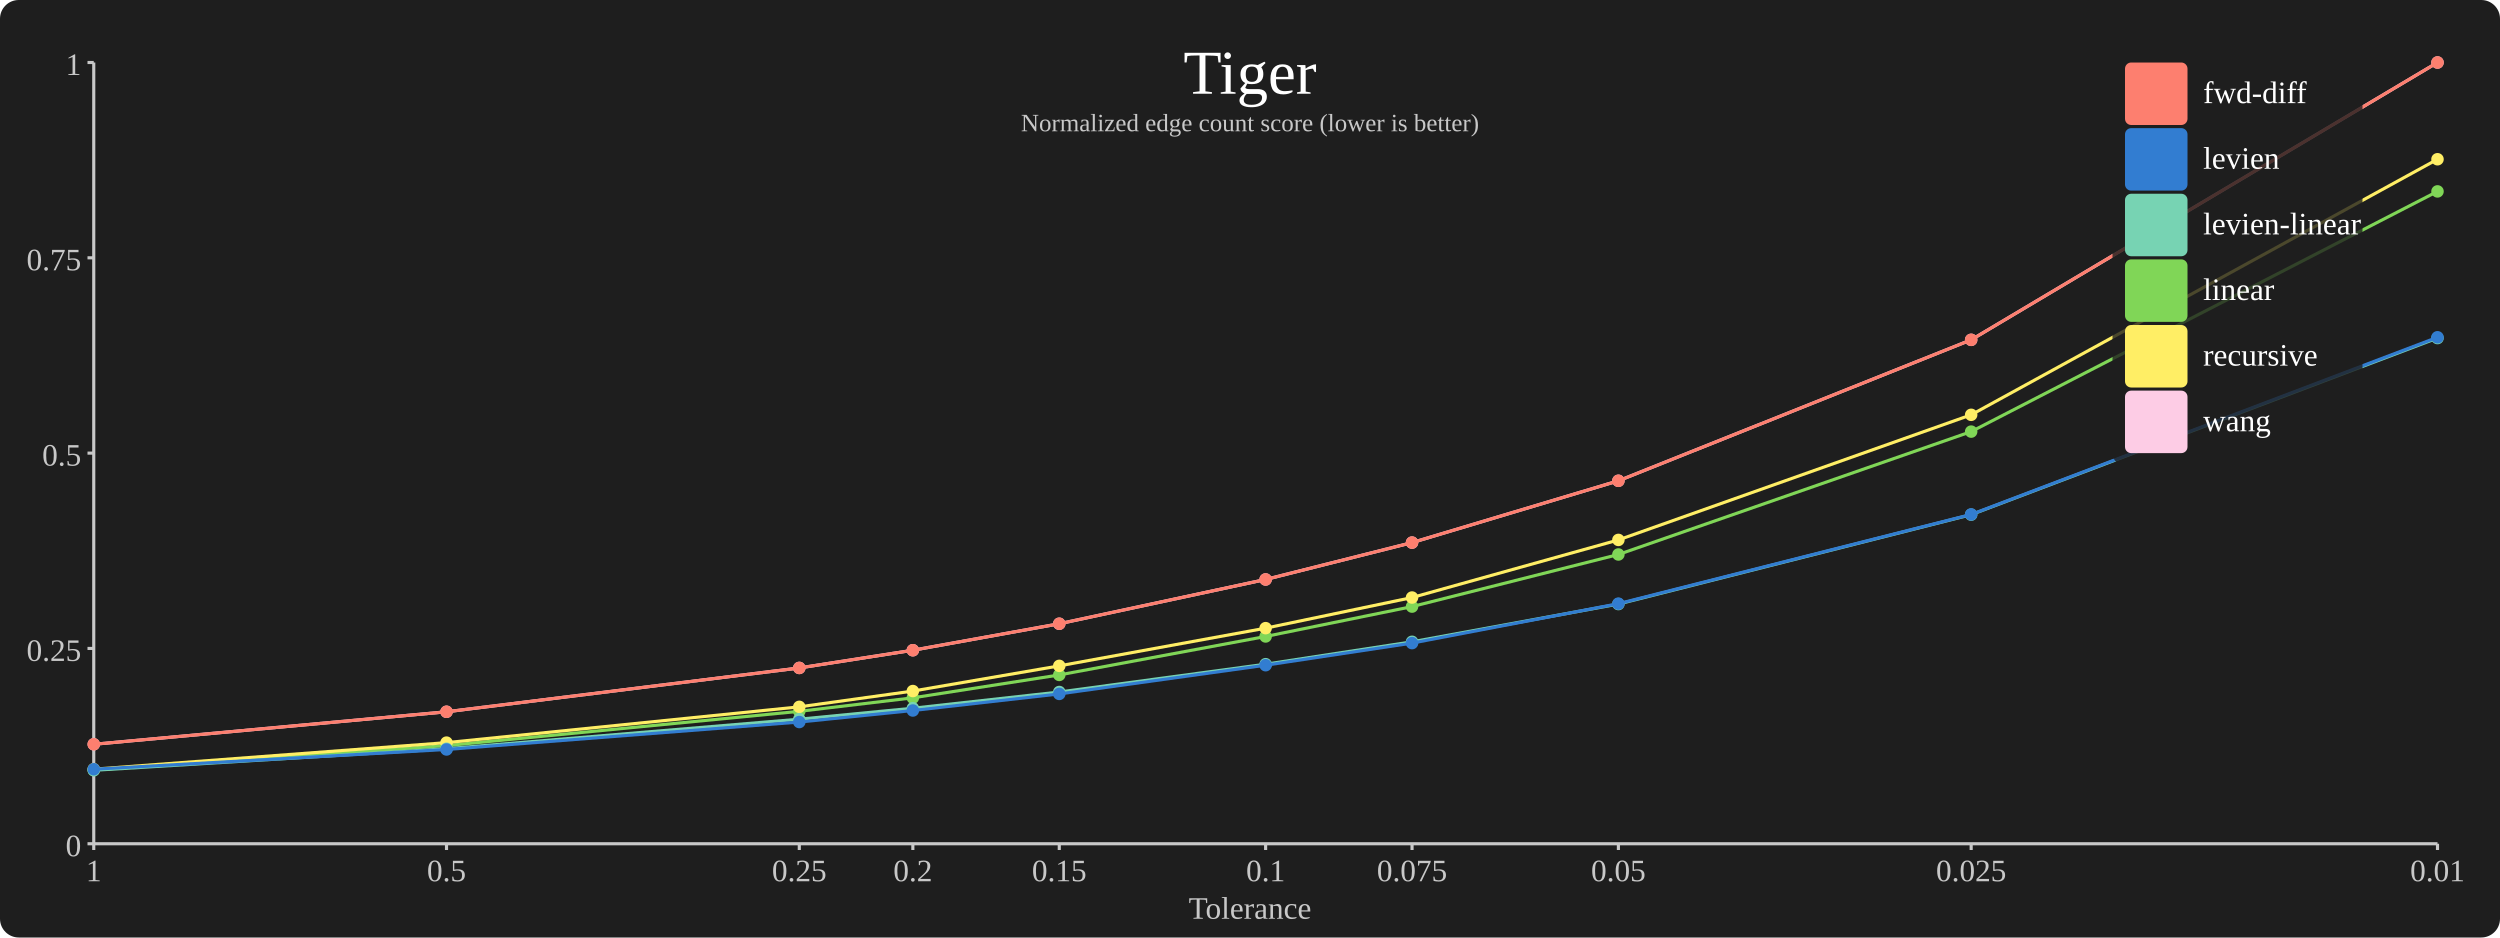
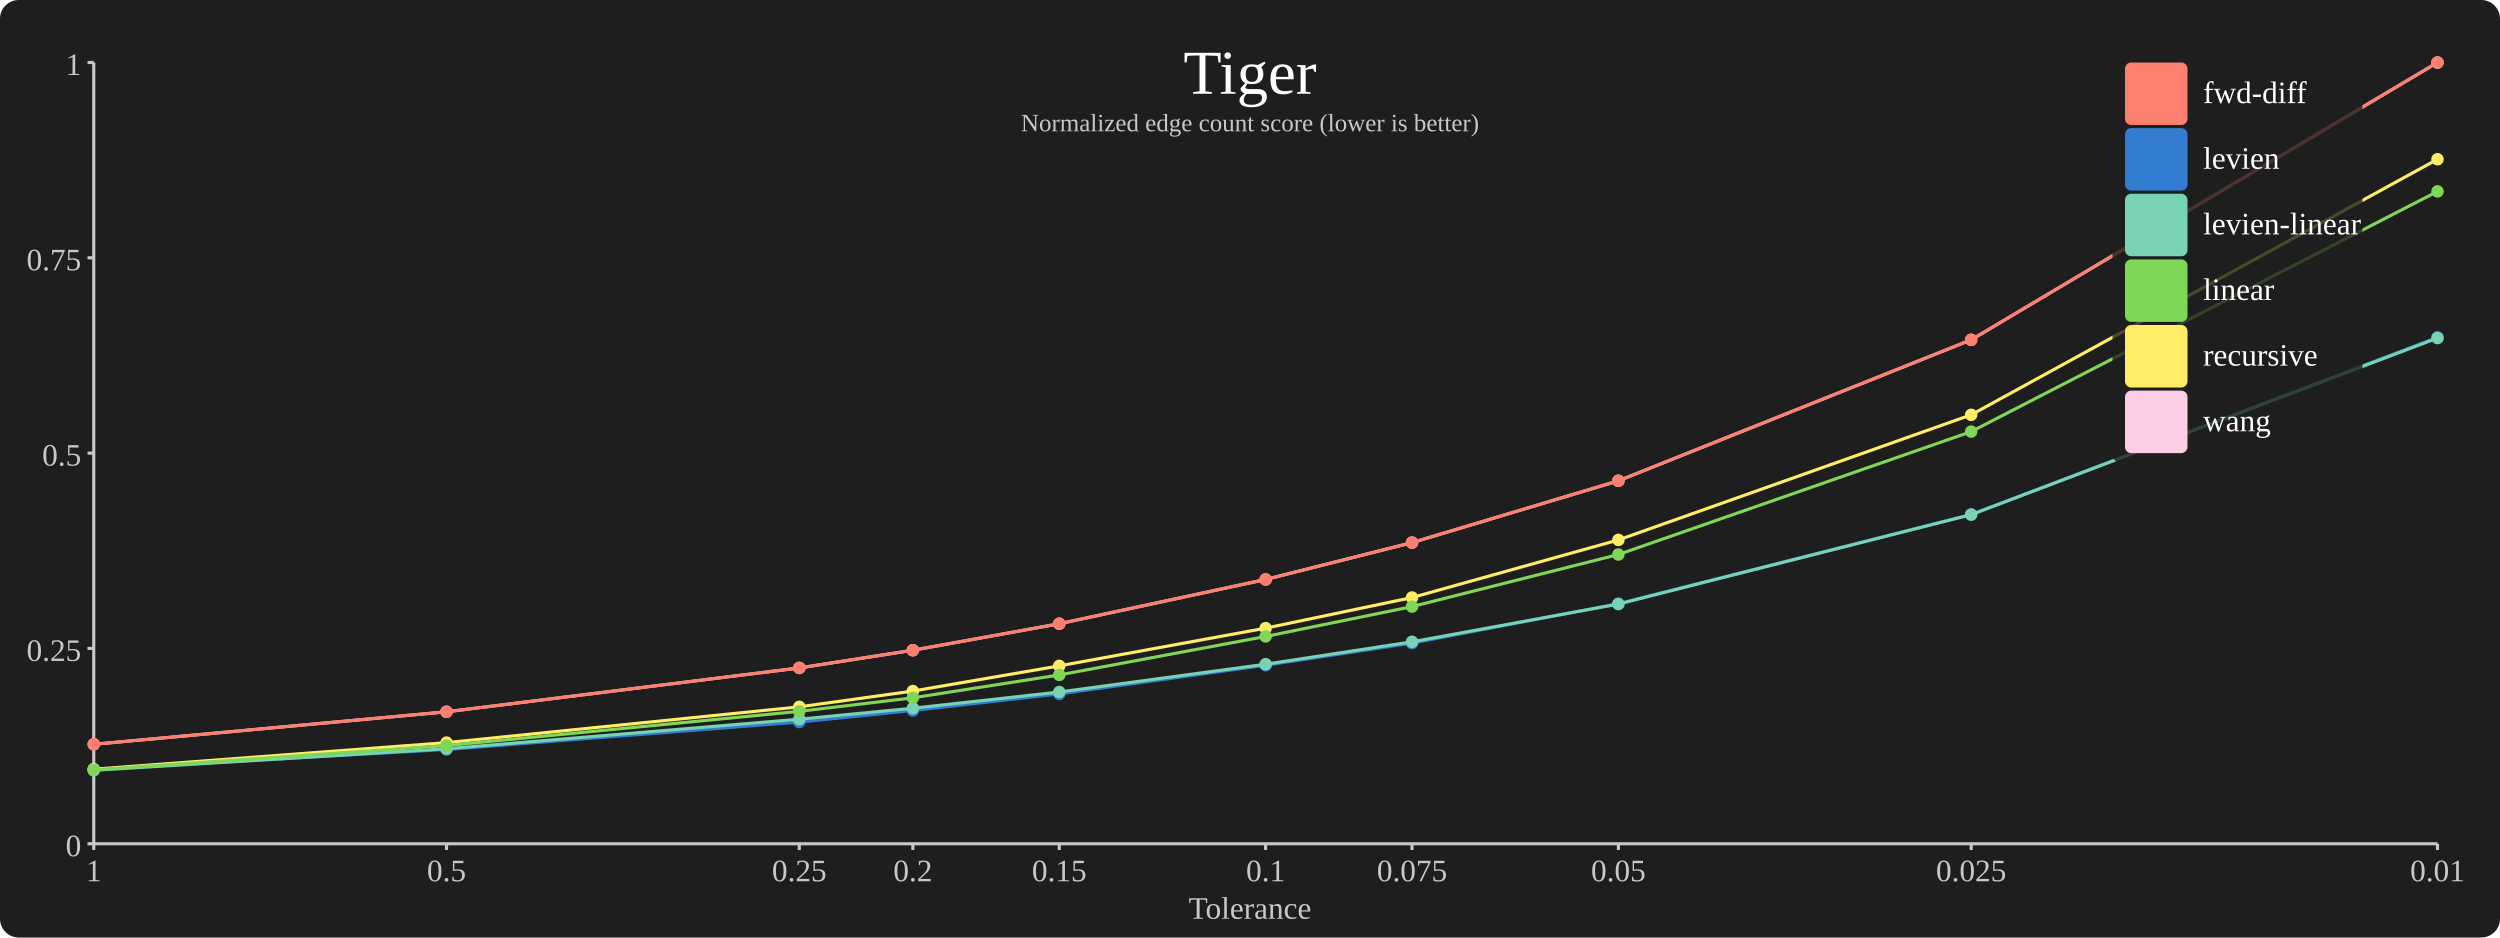
<svg xmlns="http://www.w3.org/2000/svg" viewBox="0 0 800 300">
  <rect x="0" y="0" width="800" height="300" ry="6" style="fill:rgb(30,30,30);stroke:none;fill-opacity:1;stroke-opacity:1;" />
  <path d="M 30 20 L 30 270" style="stroke:rgb(200,200,200);stroke-width:1" />
  <path d="M 30 270 L 780 270" style="stroke:rgb(200,200,200);stroke-width:1" />
  <path d="M 780 270 L 780 272" style="stroke:rgb(200,200,200);stroke-width:1" />
  <text x="780" y="282" style="font-size:10px;fill:rgb(200,200,200);text-anchor:middle;text-align:center;"> 0.01 </text>
  <path d="M 630.772 270 L 630.772 272" style="stroke:rgb(200,200,200);stroke-width:1" />
  <text x="630.772" y="282" style="font-size:10px;fill:rgb(200,200,200);text-anchor:middle;text-align:center;"> 0.025 </text>
  <path d="M 517.886 270 L 517.886 272" style="stroke:rgb(200,200,200);stroke-width:1" />
  <text x="517.886" y="282" style="font-size:10px;fill:rgb(200,200,200);text-anchor:middle;text-align:center;"> 0.05 </text>
  <path d="M 451.852 270 L 451.852 272" style="stroke:rgb(200,200,200);stroke-width:1" />
  <text x="451.852" y="282" style="font-size:10px;fill:rgb(200,200,200);text-anchor:middle;text-align:center;"> 0.075 </text>
  <path d="M 405 270 L 405 272" style="stroke:rgb(200,200,200);stroke-width:1" />
  <text x="405" y="282" style="font-size:10px;fill:rgb(200,200,200);text-anchor:middle;text-align:center;"> 0.1 </text>
  <path d="M 338.966 270 L 338.966 272" style="stroke:rgb(200,200,200);stroke-width:1" />
  <text x="338.966" y="282" style="font-size:10px;fill:rgb(200,200,200);text-anchor:middle;text-align:center;"> 0.15 </text>
  <path d="M 292.114 270 L 292.114 272" style="stroke:rgb(200,200,200);stroke-width:1" />
  <text x="292.114" y="282" style="font-size:10px;fill:rgb(200,200,200);text-anchor:middle;text-align:center;"> 0.2 </text>
  <path d="M 255.773 270 L 255.773 272" style="stroke:rgb(200,200,200);stroke-width:1" />
  <text x="255.773" y="282" style="font-size:10px;fill:rgb(200,200,200);text-anchor:middle;text-align:center;"> 0.25 </text>
  <path d="M 142.886 270 L 142.886 272" style="stroke:rgb(200,200,200);stroke-width:1" />
  <text x="142.886" y="282" style="font-size:10px;fill:rgb(200,200,200);text-anchor:middle;text-align:center;"> 0.5 </text>
  <path d="M 30 270 L 30 272" style="stroke:rgb(200,200,200);stroke-width:1" />
  <text x="30" y="282" style="font-size:10px;fill:rgb(200,200,200);text-anchor:middle;text-align:center;"> 1 </text>
  <path d="M 28 270 L 30 270" style="stroke:rgb(200,200,200);stroke-width:1" />
  <text x="26" y="274" style="font-size:10px;fill:rgb(200,200,200);text-anchor:end;text-align:right;"> 0 </text>
  <path d="M 28 207.5 L 30 207.5" style="stroke:rgb(200,200,200);stroke-width:1" />
  <text x="26" y="211.5" style="font-size:10px;fill:rgb(200,200,200);text-anchor:end;text-align:right;"> 0.25 </text>
  <path d="M 28 145 L 30 145" style="stroke:rgb(200,200,200);stroke-width:1" />
  <text x="26" y="149" style="font-size:10px;fill:rgb(200,200,200);text-anchor:end;text-align:right;"> 0.5 </text>
  <path d="M 28 82.5 L 30 82.5" style="stroke:rgb(200,200,200);stroke-width:1" />
  <text x="26" y="86.5" style="font-size:10px;fill:rgb(200,200,200);text-anchor:end;text-align:right;"> 0.75 </text>
  <path d="M 28 20 L 30 20" style="stroke:rgb(200,200,200);stroke-width:1" />
  <text x="26" y="24" style="font-size:10px;fill:rgb(200,200,200);text-anchor:end;text-align:right;"> 1 </text>
  <text x="400" y="294" style="font-size:10px;fill:rgb(200,200,200);text-anchor:middle;text-align:center;"> Tolerance </text>
-   <circle cx="780" cy="20" r="2" style="fill:rgb(253,204,229);stroke:none;fill-opacity:1;stroke-opacity:1;" />
-   <path d="M 780 20 L 630.772 108.748" style="stroke:rgb(253,204,229);stroke-width:1" />
-   <circle cx="630.772" cy="108.748" r="2" style="fill:rgb(253,204,229);stroke:none;fill-opacity:1;stroke-opacity:1;" />
-   <path d="M 630.772 108.748 L 517.886 153.855" style="stroke:rgb(253,204,229);stroke-width:1" />
-   <circle cx="517.886" cy="153.855" r="2" style="fill:rgb(253,204,229);stroke:none;fill-opacity:1;stroke-opacity:1;" />
-   <path d="M 517.886 153.855 L 451.852 173.632" style="stroke:rgb(253,204,229);stroke-width:1" />
-   <circle cx="451.852" cy="173.632" r="2" style="fill:rgb(253,204,229);stroke:none;fill-opacity:1;stroke-opacity:1;" />
-   <path d="M 451.852 173.632 L 405 185.43" style="stroke:rgb(253,204,229);stroke-width:1" />
-   <circle cx="405" cy="185.43" r="2" style="fill:rgb(253,204,229);stroke:none;fill-opacity:1;stroke-opacity:1;" />
-   <path d="M 405 185.43 L 338.966 199.597" style="stroke:rgb(253,204,229);stroke-width:1" />
-   <circle cx="338.966" cy="199.597" r="2" style="fill:rgb(253,204,229);stroke:none;fill-opacity:1;stroke-opacity:1;" />
-   <path d="M 338.966 199.597 L 292.114 208.075" style="stroke:rgb(253,204,229);stroke-width:1" />
-   <circle cx="292.114" cy="208.075" r="2" style="fill:rgb(253,204,229);stroke:none;fill-opacity:1;stroke-opacity:1;" />
-   <path d="M 292.114 208.075 L 255.773 213.738" style="stroke:rgb(253,204,229);stroke-width:1" />
-   <circle cx="255.773" cy="213.738" r="2" style="fill:rgb(253,204,229);stroke:none;fill-opacity:1;stroke-opacity:1;" />
-   <path d="M 255.773 213.738 L 142.886 227.768" style="stroke:rgb(253,204,229);stroke-width:1" />
-   <circle cx="142.886" cy="227.768" r="2" style="fill:rgb(253,204,229);stroke:none;fill-opacity:1;stroke-opacity:1;" />
-   <path d="M 142.886 227.768 L 30 238.17" style="stroke:rgb(253,204,229);stroke-width:1" />
-   <circle cx="30" cy="238.17" r="2" style="fill:rgb(253,204,229);stroke:none;fill-opacity:1;stroke-opacity:1;" />
-   <circle cx="780" cy="61.25" r="2" style="fill:rgb(128,214,87);stroke:none;fill-opacity:1;stroke-opacity:1;" />
-   <path d="M 780 61.25 L 630.772 138.115" style="stroke:rgb(128,214,87);stroke-width:1" />
-   <circle cx="630.772" cy="138.115" r="2" style="fill:rgb(128,214,87);stroke:none;fill-opacity:1;stroke-opacity:1;" />
-   <path d="M 630.772 138.115 L 517.886 177.435" style="stroke:rgb(128,214,87);stroke-width:1" />
-   <circle cx="517.886" cy="177.435" r="2" style="fill:rgb(128,214,87);stroke:none;fill-opacity:1;stroke-opacity:1;" />
-   <path d="M 517.886 177.435 L 451.852 194.11" style="stroke:rgb(128,214,87);stroke-width:1" />
-   <circle cx="451.852" cy="194.11" r="2" style="fill:rgb(128,214,87);stroke:none;fill-opacity:1;stroke-opacity:1;" />
-   <path d="M 451.852 194.11 L 405 203.668" style="stroke:rgb(128,214,87);stroke-width:1" />
-   <circle cx="405" cy="203.668" r="2" style="fill:rgb(128,214,87);stroke:none;fill-opacity:1;stroke-opacity:1;" />
-   <path d="M 405 203.668 L 338.966 215.978" style="stroke:rgb(128,214,87);stroke-width:1" />
-   <circle cx="338.966" cy="215.978" r="2" style="fill:rgb(128,214,87);stroke:none;fill-opacity:1;stroke-opacity:1;" />
-   <path d="M 338.966 215.978 L 292.114 223.303" style="stroke:rgb(128,214,87);stroke-width:1" />
-   <circle cx="292.114" cy="223.303" r="2" style="fill:rgb(128,214,87);stroke:none;fill-opacity:1;stroke-opacity:1;" />
-   <path d="M 292.114 223.303 L 255.773 227.623" style="stroke:rgb(128,214,87);stroke-width:1" />
-   <circle cx="255.773" cy="227.623" r="2" style="fill:rgb(128,214,87);stroke:none;fill-opacity:1;stroke-opacity:1;" />
-   <path d="M 255.773 227.623 L 142.886 238.583" style="stroke:rgb(128,214,87);stroke-width:1" />
-   <circle cx="142.886" cy="238.583" r="2" style="fill:rgb(128,214,87);stroke:none;fill-opacity:1;stroke-opacity:1;" />
-   <path d="M 142.886 238.583 L 30 246.34" style="stroke:rgb(128,214,87);stroke-width:1" />
-   <circle cx="30" cy="246.34" r="2" style="fill:rgb(128,214,87);stroke:none;fill-opacity:1;stroke-opacity:1;" />
+   <circle cx="780" cy="107.93" r="2" style="fill:rgb(50,125,209);stroke:none;fill-opacity:1;stroke-opacity:1;" />
+   <path d="M 780 107.93 L 630.772 164.618" style="stroke:rgb(50,125,209);stroke-width:1" />
+   <circle cx="630.772" cy="164.618" r="2" style="fill:rgb(50,125,209);stroke:none;fill-opacity:1;stroke-opacity:1;" />
+   <path d="M 630.772 164.618 L 517.886 193.168" style="stroke:rgb(50,125,209);stroke-width:1" />
+   <circle cx="517.886" cy="193.168" r="2" style="fill:rgb(50,125,209);stroke:none;fill-opacity:1;stroke-opacity:1;" />
+   <path d="M 517.886 193.168 L 451.852 205.795" style="stroke:rgb(50,125,209);stroke-width:1" />
+   <circle cx="451.852" cy="205.795" r="2" style="fill:rgb(50,125,209);stroke:none;fill-opacity:1;stroke-opacity:1;" />
+   <path d="M 451.852 205.795 L 405 212.868" style="stroke:rgb(50,125,209);stroke-width:1" />
+   <circle cx="405" cy="212.868" r="2" style="fill:rgb(50,125,209);stroke:none;fill-opacity:1;stroke-opacity:1;" />
+   <path d="M 405 212.868 L 338.966 222.053" style="stroke:rgb(50,125,209);stroke-width:1" />
+   <circle cx="338.966" cy="222.053" r="2" style="fill:rgb(50,125,209);stroke:none;fill-opacity:1;stroke-opacity:1;" />
+   <path d="M 338.966 222.053 L 292.114 227.36" style="stroke:rgb(50,125,209);stroke-width:1" />
+   <circle cx="292.114" cy="227.36" r="2" style="fill:rgb(50,125,209);stroke:none;fill-opacity:1;stroke-opacity:1;" />
+   <path d="M 292.114 227.36 L 255.773 231.053" style="stroke:rgb(50,125,209);stroke-width:1" />
+   <circle cx="255.773" cy="231.053" r="2" style="fill:rgb(50,125,209);stroke:none;fill-opacity:1;stroke-opacity:1;" />
+   <path d="M 255.773 231.053 L 142.886 239.833" style="stroke:rgb(50,125,209);stroke-width:1" />
+   <circle cx="142.886" cy="239.833" r="2" style="fill:rgb(50,125,209);stroke:none;fill-opacity:1;stroke-opacity:1;" />
+   <path d="M 142.886 239.833 L 30 246.143" style="stroke:rgb(50,125,209);stroke-width:1" />
+   <circle cx="30" cy="246.143" r="2" style="fill:rgb(50,125,209);stroke:none;fill-opacity:1;stroke-opacity:1;" />
  <circle cx="780" cy="50.96" r="2" style="fill:rgb(255,238,101);stroke:none;fill-opacity:1;stroke-opacity:1;" />
  <path d="M 780 50.96 L 630.772 132.74" style="stroke:rgb(255,238,101);stroke-width:1" />
  <circle cx="630.772" cy="132.74" r="2" style="fill:rgb(255,238,101);stroke:none;fill-opacity:1;stroke-opacity:1;" />
  <path d="M 630.772 132.74 L 517.886 172.775" style="stroke:rgb(255,238,101);stroke-width:1" />
  <circle cx="517.886" cy="172.775" r="2" style="fill:rgb(255,238,101);stroke:none;fill-opacity:1;stroke-opacity:1;" />
  <path d="M 517.886 172.775 L 451.852 191.21" style="stroke:rgb(255,238,101);stroke-width:1" />
  <circle cx="451.852" cy="191.21" r="2" style="fill:rgb(255,238,101);stroke:none;fill-opacity:1;stroke-opacity:1;" />
  <path d="M 451.852 191.21 L 405 201.01" style="stroke:rgb(255,238,101);stroke-width:1" />
  <circle cx="405" cy="201.01" r="2" style="fill:rgb(255,238,101);stroke:none;fill-opacity:1;stroke-opacity:1;" />
  <path d="M 405 201.01 L 338.966 213.075" style="stroke:rgb(255,238,101);stroke-width:1" />
  <circle cx="338.966" cy="213.075" r="2" style="fill:rgb(255,238,101);stroke:none;fill-opacity:1;stroke-opacity:1;" />
  <path d="M 338.966 213.075 L 292.114 221.135" style="stroke:rgb(255,238,101);stroke-width:1" />
  <circle cx="292.114" cy="221.135" r="2" style="fill:rgb(255,238,101);stroke:none;fill-opacity:1;stroke-opacity:1;" />
  <path d="M 292.114 221.135 L 255.773 226.19" style="stroke:rgb(255,238,101);stroke-width:1" />
  <circle cx="255.773" cy="226.19" r="2" style="fill:rgb(255,238,101);stroke:none;fill-opacity:1;stroke-opacity:1;" />
  <path d="M 255.773 226.19 L 142.886 237.64" style="stroke:rgb(255,238,101);stroke-width:1" />
  <circle cx="142.886" cy="237.64" r="2" style="fill:rgb(255,238,101);stroke:none;fill-opacity:1;stroke-opacity:1;" />
  <path d="M 142.886 237.64 L 30 246.143" style="stroke:rgb(255,238,101);stroke-width:1" />
  <circle cx="30" cy="246.143" r="2" style="fill:rgb(255,238,101);stroke:none;fill-opacity:1;stroke-opacity:1;" />
  <circle cx="780" cy="108.178" r="2" style="fill:rgb(119,211,179);stroke:none;fill-opacity:1;stroke-opacity:1;" />
  <path d="M 780 108.178 L 630.772 164.69" style="stroke:rgb(119,211,179);stroke-width:1" />
  <circle cx="630.772" cy="164.69" r="2" style="fill:rgb(119,211,179);stroke:none;fill-opacity:1;stroke-opacity:1;" />
  <path d="M 630.772 164.69 L 517.886 193.298" style="stroke:rgb(119,211,179);stroke-width:1" />
  <circle cx="517.886" cy="193.298" r="2" style="fill:rgb(119,211,179);stroke:none;fill-opacity:1;stroke-opacity:1;" />
  <path d="M 517.886 193.298 L 451.852 205.377" style="stroke:rgb(119,211,179);stroke-width:1" />
  <circle cx="451.852" cy="205.377" r="2" style="fill:rgb(119,211,179);stroke:none;fill-opacity:1;stroke-opacity:1;" />
  <path d="M 451.852 205.377 L 405 212.54" style="stroke:rgb(119,211,179);stroke-width:1" />
  <circle cx="405" cy="212.54" r="2" style="fill:rgb(119,211,179);stroke:none;fill-opacity:1;stroke-opacity:1;" />
  <path d="M 405 212.54 L 338.966 221.442" style="stroke:rgb(119,211,179);stroke-width:1" />
  <circle cx="338.966" cy="221.442" r="2" style="fill:rgb(119,211,179);stroke:none;fill-opacity:1;stroke-opacity:1;" />
  <path d="M 338.966 221.442 L 292.114 226.627" style="stroke:rgb(119,211,179);stroke-width:1" />
  <circle cx="292.114" cy="226.627" r="2" style="fill:rgb(119,211,179);stroke:none;fill-opacity:1;stroke-opacity:1;" />
  <path d="M 292.114 226.627 L 255.773 230.137" style="stroke:rgb(119,211,179);stroke-width:1" />
  <circle cx="255.773" cy="230.137" r="2" style="fill:rgb(119,211,179);stroke:none;fill-opacity:1;stroke-opacity:1;" />
  <path d="M 255.773 230.137 L 142.886 239.59" style="stroke:rgb(119,211,179);stroke-width:1" />
  <circle cx="142.886" cy="239.59" r="2" style="fill:rgb(119,211,179);stroke:none;fill-opacity:1;stroke-opacity:1;" />
  <path d="M 142.886 239.59 L 30 246.498" style="stroke:rgb(119,211,179);stroke-width:1" />
  <circle cx="30" cy="246.498" r="2" style="fill:rgb(119,211,179);stroke:none;fill-opacity:1;stroke-opacity:1;" />
+   <circle cx="780" cy="20" r="2" style="fill:rgb(253,204,229);stroke:none;fill-opacity:1;stroke-opacity:1;" />
+   <path d="M 780 20 L 630.772 108.748" style="stroke:rgb(253,204,229);stroke-width:1" />
+   <circle cx="630.772" cy="108.748" r="2" style="fill:rgb(253,204,229);stroke:none;fill-opacity:1;stroke-opacity:1;" />
+   <path d="M 630.772 108.748 L 517.886 153.855" style="stroke:rgb(253,204,229);stroke-width:1" />
+   <circle cx="517.886" cy="153.855" r="2" style="fill:rgb(253,204,229);stroke:none;fill-opacity:1;stroke-opacity:1;" />
+   <path d="M 517.886 153.855 L 451.852 173.632" style="stroke:rgb(253,204,229);stroke-width:1" />
+   <circle cx="451.852" cy="173.632" r="2" style="fill:rgb(253,204,229);stroke:none;fill-opacity:1;stroke-opacity:1;" />
+   <path d="M 451.852 173.632 L 405 185.43" style="stroke:rgb(253,204,229);stroke-width:1" />
+   <circle cx="405" cy="185.43" r="2" style="fill:rgb(253,204,229);stroke:none;fill-opacity:1;stroke-opacity:1;" />
+   <path d="M 405 185.43 L 338.966 199.597" style="stroke:rgb(253,204,229);stroke-width:1" />
+   <circle cx="338.966" cy="199.597" r="2" style="fill:rgb(253,204,229);stroke:none;fill-opacity:1;stroke-opacity:1;" />
+   <path d="M 338.966 199.597 L 292.114 208.075" style="stroke:rgb(253,204,229);stroke-width:1" />
+   <circle cx="292.114" cy="208.075" r="2" style="fill:rgb(253,204,229);stroke:none;fill-opacity:1;stroke-opacity:1;" />
+   <path d="M 292.114 208.075 L 255.773 213.738" style="stroke:rgb(253,204,229);stroke-width:1" />
+   <circle cx="255.773" cy="213.738" r="2" style="fill:rgb(253,204,229);stroke:none;fill-opacity:1;stroke-opacity:1;" />
+   <path d="M 255.773 213.738 L 142.886 227.768" style="stroke:rgb(253,204,229);stroke-width:1" />
+   <circle cx="142.886" cy="227.768" r="2" style="fill:rgb(253,204,229);stroke:none;fill-opacity:1;stroke-opacity:1;" />
+   <path d="M 142.886 227.768 L 30 238.17" style="stroke:rgb(253,204,229);stroke-width:1" />
+   <circle cx="30" cy="238.17" r="2" style="fill:rgb(253,204,229);stroke:none;fill-opacity:1;stroke-opacity:1;" />
  <circle cx="780" cy="20" r="2" style="fill:rgb(253,127,111);stroke:none;fill-opacity:1;stroke-opacity:1;" />
  <path d="M 780 20 L 630.772 108.748" style="stroke:rgb(253,127,111);stroke-width:1" />
  <circle cx="630.772" cy="108.748" r="2" style="fill:rgb(253,127,111);stroke:none;fill-opacity:1;stroke-opacity:1;" />
  <path d="M 630.772 108.748 L 517.886 153.855" style="stroke:rgb(253,127,111);stroke-width:1" />
  <circle cx="517.886" cy="153.855" r="2" style="fill:rgb(253,127,111);stroke:none;fill-opacity:1;stroke-opacity:1;" />
  <path d="M 517.886 153.855 L 451.852 173.632" style="stroke:rgb(253,127,111);stroke-width:1" />
  <circle cx="451.852" cy="173.632" r="2" style="fill:rgb(253,127,111);stroke:none;fill-opacity:1;stroke-opacity:1;" />
  <path d="M 451.852 173.632 L 405 185.43" style="stroke:rgb(253,127,111);stroke-width:1" />
  <circle cx="405" cy="185.43" r="2" style="fill:rgb(253,127,111);stroke:none;fill-opacity:1;stroke-opacity:1;" />
  <path d="M 405 185.43 L 338.966 199.597" style="stroke:rgb(253,127,111);stroke-width:1" />
  <circle cx="338.966" cy="199.597" r="2" style="fill:rgb(253,127,111);stroke:none;fill-opacity:1;stroke-opacity:1;" />
  <path d="M 338.966 199.597 L 292.114 208.075" style="stroke:rgb(253,127,111);stroke-width:1" />
  <circle cx="292.114" cy="208.075" r="2" style="fill:rgb(253,127,111);stroke:none;fill-opacity:1;stroke-opacity:1;" />
  <path d="M 292.114 208.075 L 255.773 213.738" style="stroke:rgb(253,127,111);stroke-width:1" />
  <circle cx="255.773" cy="213.738" r="2" style="fill:rgb(253,127,111);stroke:none;fill-opacity:1;stroke-opacity:1;" />
  <path d="M 255.773 213.738 L 142.886 227.768" style="stroke:rgb(253,127,111);stroke-width:1" />
  <circle cx="142.886" cy="227.768" r="2" style="fill:rgb(253,127,111);stroke:none;fill-opacity:1;stroke-opacity:1;" />
  <path d="M 142.886 227.768 L 30 238.17" style="stroke:rgb(253,127,111);stroke-width:1" />
  <circle cx="30" cy="238.17" r="2" style="fill:rgb(253,127,111);stroke:none;fill-opacity:1;stroke-opacity:1;" />
-   <circle cx="780" cy="107.93" r="2" style="fill:rgb(50,125,209);stroke:none;fill-opacity:1;stroke-opacity:1;" />
-   <path d="M 780 107.93 L 630.772 164.618" style="stroke:rgb(50,125,209);stroke-width:1" />
-   <circle cx="630.772" cy="164.618" r="2" style="fill:rgb(50,125,209);stroke:none;fill-opacity:1;stroke-opacity:1;" />
-   <path d="M 630.772 164.618 L 517.886 193.168" style="stroke:rgb(50,125,209);stroke-width:1" />
-   <circle cx="517.886" cy="193.168" r="2" style="fill:rgb(50,125,209);stroke:none;fill-opacity:1;stroke-opacity:1;" />
-   <path d="M 517.886 193.168 L 451.852 205.795" style="stroke:rgb(50,125,209);stroke-width:1" />
-   <circle cx="451.852" cy="205.795" r="2" style="fill:rgb(50,125,209);stroke:none;fill-opacity:1;stroke-opacity:1;" />
-   <path d="M 451.852 205.795 L 405 212.868" style="stroke:rgb(50,125,209);stroke-width:1" />
-   <circle cx="405" cy="212.868" r="2" style="fill:rgb(50,125,209);stroke:none;fill-opacity:1;stroke-opacity:1;" />
-   <path d="M 405 212.868 L 338.966 222.053" style="stroke:rgb(50,125,209);stroke-width:1" />
-   <circle cx="338.966" cy="222.053" r="2" style="fill:rgb(50,125,209);stroke:none;fill-opacity:1;stroke-opacity:1;" />
-   <path d="M 338.966 222.053 L 292.114 227.36" style="stroke:rgb(50,125,209);stroke-width:1" />
-   <circle cx="292.114" cy="227.36" r="2" style="fill:rgb(50,125,209);stroke:none;fill-opacity:1;stroke-opacity:1;" />
-   <path d="M 292.114 227.36 L 255.773 231.053" style="stroke:rgb(50,125,209);stroke-width:1" />
-   <circle cx="255.773" cy="231.053" r="2" style="fill:rgb(50,125,209);stroke:none;fill-opacity:1;stroke-opacity:1;" />
-   <path d="M 255.773 231.053 L 142.886 239.833" style="stroke:rgb(50,125,209);stroke-width:1" />
-   <circle cx="142.886" cy="239.833" r="2" style="fill:rgb(50,125,209);stroke:none;fill-opacity:1;stroke-opacity:1;" />
-   <path d="M 142.886 239.833 L 30 246.143" style="stroke:rgb(50,125,209);stroke-width:1" />
-   <circle cx="30" cy="246.143" r="2" style="fill:rgb(50,125,209);stroke:none;fill-opacity:1;stroke-opacity:1;" />
+   <circle cx="780" cy="61.25" r="2" style="fill:rgb(128,214,87);stroke:none;fill-opacity:1;stroke-opacity:1;" />
+   <path d="M 780 61.25 L 630.772 138.115" style="stroke:rgb(128,214,87);stroke-width:1" />
+   <circle cx="630.772" cy="138.115" r="2" style="fill:rgb(128,214,87);stroke:none;fill-opacity:1;stroke-opacity:1;" />
+   <path d="M 630.772 138.115 L 517.886 177.435" style="stroke:rgb(128,214,87);stroke-width:1" />
+   <circle cx="517.886" cy="177.435" r="2" style="fill:rgb(128,214,87);stroke:none;fill-opacity:1;stroke-opacity:1;" />
+   <path d="M 517.886 177.435 L 451.852 194.11" style="stroke:rgb(128,214,87);stroke-width:1" />
+   <circle cx="451.852" cy="194.11" r="2" style="fill:rgb(128,214,87);stroke:none;fill-opacity:1;stroke-opacity:1;" />
+   <path d="M 451.852 194.11 L 405 203.668" style="stroke:rgb(128,214,87);stroke-width:1" />
+   <circle cx="405" cy="203.668" r="2" style="fill:rgb(128,214,87);stroke:none;fill-opacity:1;stroke-opacity:1;" />
+   <path d="M 405 203.668 L 338.966 215.978" style="stroke:rgb(128,214,87);stroke-width:1" />
+   <circle cx="338.966" cy="215.978" r="2" style="fill:rgb(128,214,87);stroke:none;fill-opacity:1;stroke-opacity:1;" />
+   <path d="M 338.966 215.978 L 292.114 223.303" style="stroke:rgb(128,214,87);stroke-width:1" />
+   <circle cx="292.114" cy="223.303" r="2" style="fill:rgb(128,214,87);stroke:none;fill-opacity:1;stroke-opacity:1;" />
+   <path d="M 292.114 223.303 L 255.773 227.623" style="stroke:rgb(128,214,87);stroke-width:1" />
+   <circle cx="255.773" cy="227.623" r="2" style="fill:rgb(128,214,87);stroke:none;fill-opacity:1;stroke-opacity:1;" />
+   <path d="M 255.773 227.623 L 142.886 238.583" style="stroke:rgb(128,214,87);stroke-width:1" />
+   <circle cx="142.886" cy="238.583" r="2" style="fill:rgb(128,214,87);stroke:none;fill-opacity:1;stroke-opacity:1;" />
+   <path d="M 142.886 238.583 L 30 246.34" style="stroke:rgb(128,214,87);stroke-width:1" />
+   <circle cx="30" cy="246.34" r="2" style="fill:rgb(128,214,87);stroke:none;fill-opacity:1;stroke-opacity:1;" />
  <rect x="676" y="16" width="80" height="133" ry="4" style="fill:rgb(30,30,30);stroke:none;fill-opacity:0.8;stroke-opacity:1;" />
  <rect x="680" y="20" width="20" height="20" ry="2" style="fill:rgb(253,127,111);stroke:none;fill-opacity:1;stroke-opacity:1;" />
  <text x="705" y="33" style="font-size:10px;fill:rgb(255,255,255);text-anchor:start;text-align:left;"> fwd-diff </text>
  <rect x="680" y="41" width="20" height="20" ry="2" style="fill:rgb(50,125,209);stroke:none;fill-opacity:1;stroke-opacity:1;" />
  <text x="705" y="54" style="font-size:10px;fill:rgb(255,255,255);text-anchor:start;text-align:left;"> levien </text>
  <rect x="680" y="62" width="20" height="20" ry="2" style="fill:rgb(119,211,179);stroke:none;fill-opacity:1;stroke-opacity:1;" />
  <text x="705" y="75" style="font-size:10px;fill:rgb(255,255,255);text-anchor:start;text-align:left;"> levien-linear </text>
  <rect x="680" y="83" width="20" height="20" ry="2" style="fill:rgb(128,214,87);stroke:none;fill-opacity:1;stroke-opacity:1;" />
  <text x="705" y="96" style="font-size:10px;fill:rgb(255,255,255);text-anchor:start;text-align:left;"> linear </text>
  <rect x="680" y="104" width="20" height="20" ry="2" style="fill:rgb(255,238,101);stroke:none;fill-opacity:1;stroke-opacity:1;" />
  <text x="705" y="117" style="font-size:10px;fill:rgb(255,255,255);text-anchor:start;text-align:left;"> recursive </text>
  <rect x="680" y="125" width="20" height="20" ry="2" style="fill:rgb(253,204,229);stroke:none;fill-opacity:1;stroke-opacity:1;" />
  <text x="705" y="138" style="font-size:10px;fill:rgb(255,255,255);text-anchor:start;text-align:left;"> wang </text>
  <text x="400" y="30" style="font-size:20px;fill:rgb(255,255,255);text-anchor:middle;text-align:center;"> Tiger </text>
  <text x="400" y="42" style="font-size:8px;fill:rgb(200,200,200);text-anchor:middle;text-align:center;"> Normalized edge count score (lower is better) </text>
</svg>
